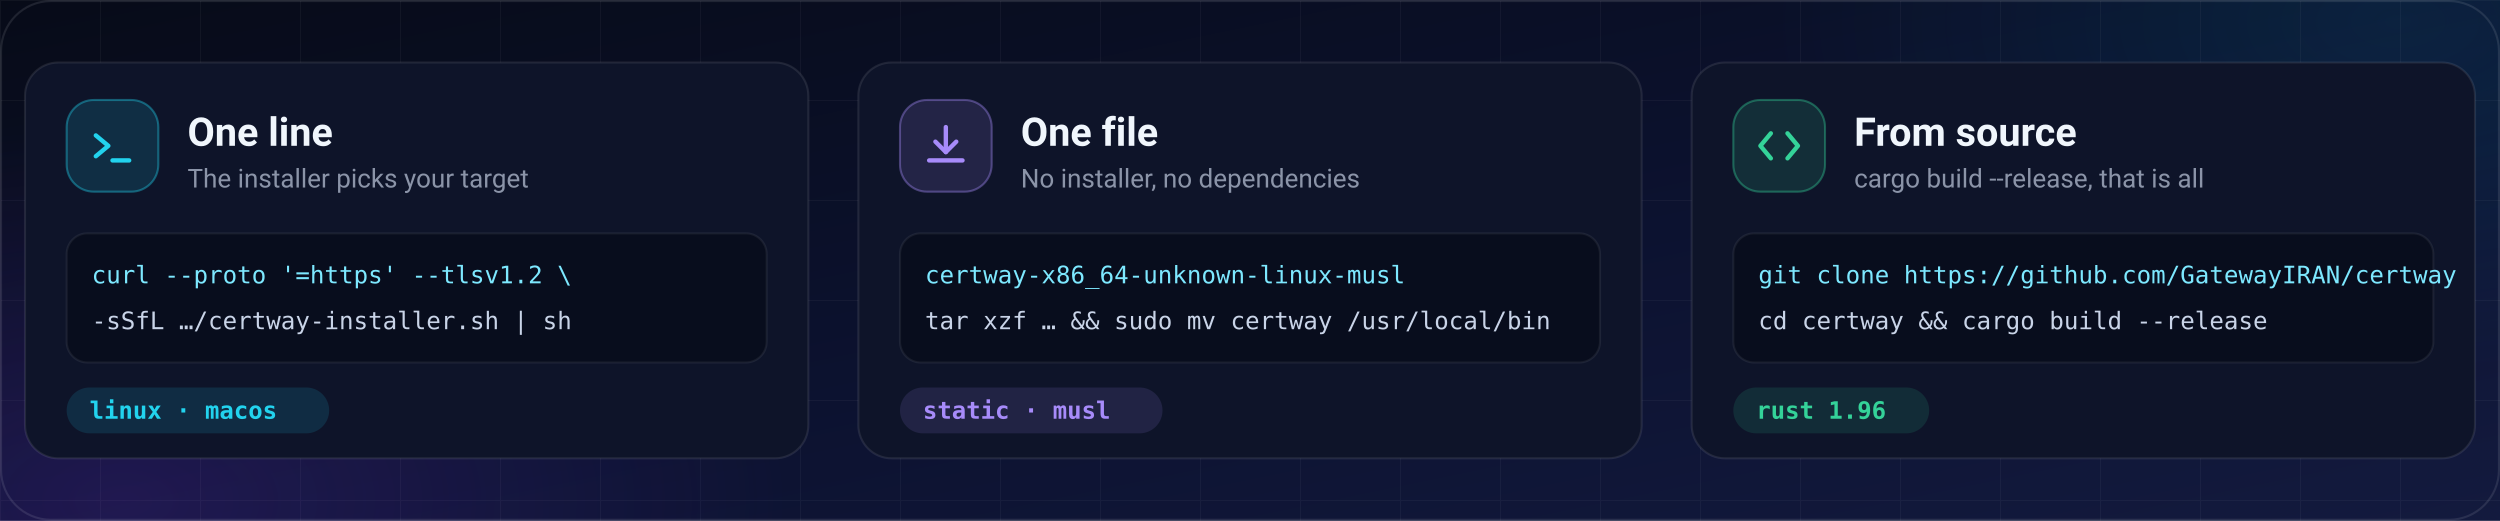
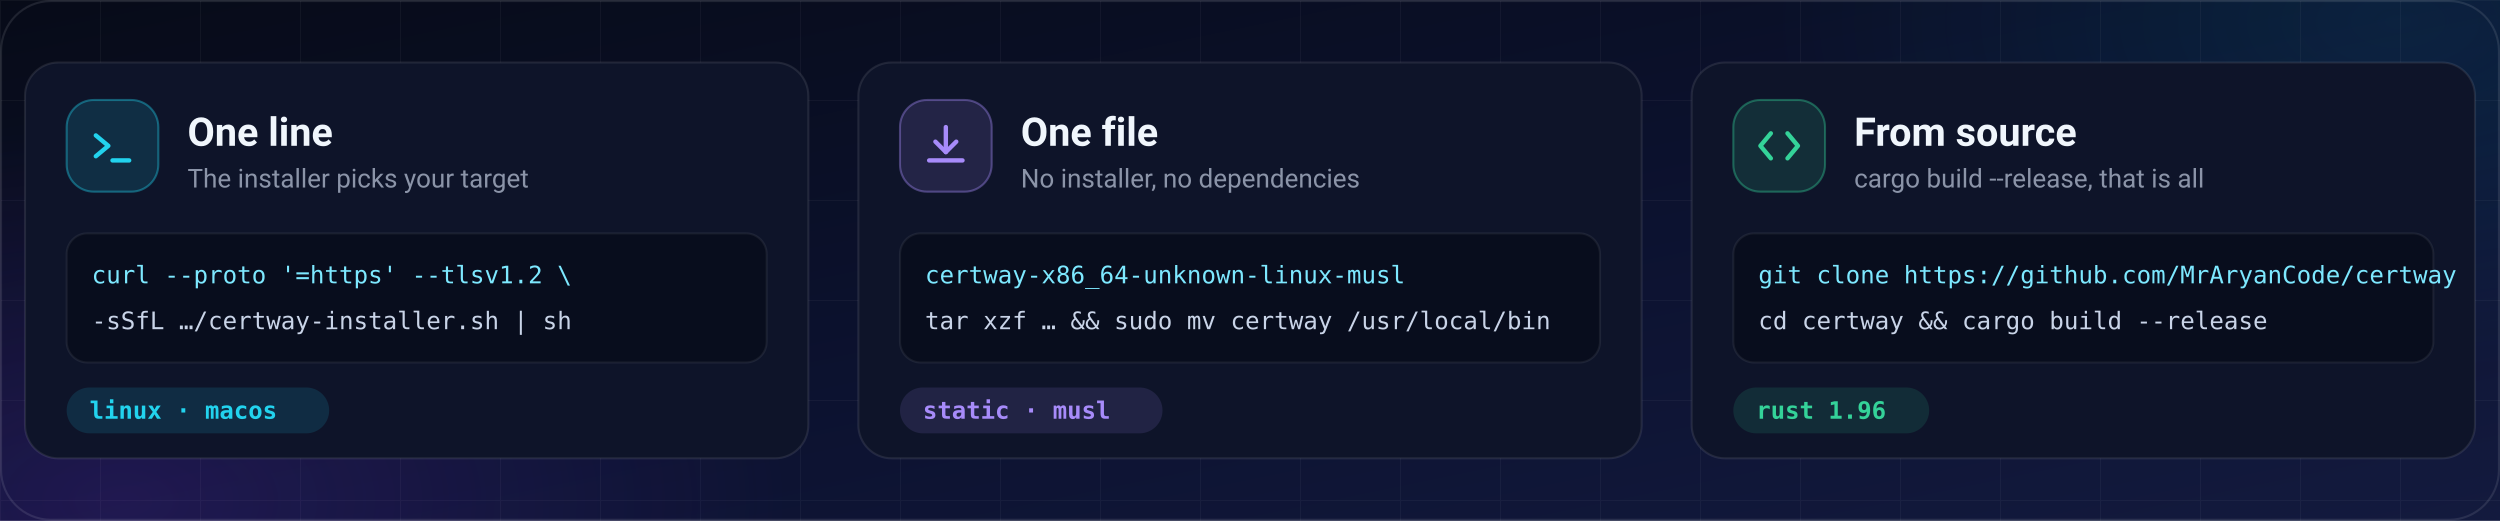
<svg xmlns="http://www.w3.org/2000/svg" viewBox="0 0 1200 250" width="1200" height="250" role="img" aria-label="three ways to install certway: one-line installer, single release file, or build from source">
  <defs>
    <linearGradient id="bg" x1="0" y1="0" x2="1" y2="1">
      <stop offset="0" stop-color="#070B18" />
      <stop offset=".55" stop-color="#0C1230" />
      <stop offset="1" stop-color="#131A3E" />
    </linearGradient>
    <linearGradient id="mark" x1="0" y1="0" x2="1" y2="1">
      <stop offset="0" stop-color="#8B5CF6" />
      <stop offset="1" stop-color="#22D3EE" />
    </linearGradient>
    <pattern id="grid" width="48" height="48" patternUnits="userSpaceOnUse">
      <path d="M48 0H0V48" fill="none" stroke="#FFFFFF" stroke-opacity=".04" stroke-width="1" />
    </pattern>
    <radialGradient id="i1" cx=".5" cy=".5" r=".5">
      <stop offset="0" stop-color="#7C3AED" stop-opacity=".4" />
      <stop offset="1" stop-color="#7C3AED" stop-opacity="0" />
    </radialGradient>
    <radialGradient id="i2" cx=".5" cy=".5" r=".5">
      <stop offset="0" stop-color="#06B6D4" stop-opacity=".3" />
      <stop offset="1" stop-color="#06B6D4" stop-opacity="0" />
    </radialGradient>
    <style> .s { font-family: 'Segoe UI', system-ui, -apple-system, Roboto, 'Helvetica Neue', Arial, sans-serif; } .m { font-family: ui-monospace, SFMono-Regular, Menlo, Consolas, 'DejaVu Sans Mono', 'Liberation Mono', monospace; } </style>
  </defs>
  <rect width="1200" height="250" fill="url(#bg)" />
  <rect width="1200" height="250" fill="url(#grid)" />
  <ellipse cx="60" cy="240" rx="320" ry="180" fill="url(#i1)" opacity=".45" />
  <ellipse cx="1150" cy="10" rx="300" ry="170" fill="url(#i2)" opacity=".35" />
  <rect x="12" y="30" width="376" height="190" rx="16" fill="#0E1429" stroke="#FFFFFF" stroke-opacity=".09" />
  <rect x="32" y="48" width="44" height="44" rx="13" fill="#22D3EE" fill-opacity=".14" stroke="#22D3EE" stroke-opacity=".38" />
  <g transform="translate(42.0 58.0) scale(1.0)" fill="none" stroke="#22D3EE" stroke-width="2.1" stroke-linecap="round" stroke-linejoin="round">
    <path d="M4 17l6-5-6-5" />
    <path d="M12 19h8" />
  </g>
  <text class="s" x="90" y="70" font-size="19" font-weight="700" fill="#F0F6FC">One line</text>
  <text class="s" x="90" y="90" font-size="12.5" fill="#8B94A8">The installer picks your target</text>
  <rect x="32" y="112" width="336" height="62" rx="10" fill="#080D1D" stroke="#FFFFFF" stroke-opacity=".07" />
  <text class="m" x="44" y="136" font-size="11.6" fill="#7DE8FF" textLength="312" lengthAdjust="spacingAndGlyphs">curl --proto '=https' --tlsv1.2 \</text>
  <text class="m" x="44" y="158" font-size="11.6" fill="#C9D4E8" textLength="312" lengthAdjust="spacingAndGlyphs">  -sSfL …/certway-installer.sh | sh</text>
  <rect x="32" y="186" width="126" height="22" rx="11" fill="#22D3EE" fill-opacity=".13" />
  <text class="m" x="43" y="201" font-size="11.5" font-weight="600" fill="#22D3EE">linux · macos</text>
  <rect x="412" y="30" width="376" height="190" rx="16" fill="#0E1429" stroke="#FFFFFF" stroke-opacity=".09" />
  <rect x="432" y="48" width="44" height="44" rx="13" fill="#A78BFA" fill-opacity=".14" stroke="#A78BFA" stroke-opacity=".38" />
  <g transform="translate(442.0 58.0) scale(1.0)" fill="none" stroke="#A78BFA" stroke-width="2.1" stroke-linecap="round" stroke-linejoin="round">
    <path d="M12 3v12" />
    <path d="M7 10l5 5 5-5" />
    <path d="M4 19h16" />
  </g>
  <text class="s" x="490" y="70" font-size="19" font-weight="700" fill="#F0F6FC">One file</text>
  <text class="s" x="490" y="90" font-size="12.5" fill="#8B94A8">No installer, no dependencies</text>
  <rect x="432" y="112" width="336" height="62" rx="10" fill="#080D1D" stroke="#FFFFFF" stroke-opacity=".07" />
  <text class="m" x="444" y="136" font-size="11.6" fill="#7DE8FF" textLength="312" lengthAdjust="spacingAndGlyphs">certway-x86_64-unknown-linux-musl</text>
  <text class="m" x="444" y="158" font-size="11.6" fill="#C9D4E8" textLength="312" lengthAdjust="spacingAndGlyphs">tar xzf … &amp;&amp; sudo mv certway /usr/local/bin</text>
  <rect x="432" y="186" width="126" height="22" rx="11" fill="#A78BFA" fill-opacity=".13" />
  <text class="m" x="443" y="201" font-size="11.5" font-weight="600" fill="#A78BFA">static · musl</text>
  <rect x="812" y="30" width="376" height="190" rx="16" fill="#0E1429" stroke="#FFFFFF" stroke-opacity=".09" />
  <rect x="832" y="48" width="44" height="44" rx="13" fill="#34D399" fill-opacity=".14" stroke="#34D399" stroke-opacity=".38" />
  <g transform="translate(842.0 58.0) scale(1.0)" fill="none" stroke="#34D399" stroke-width="2.1" stroke-linecap="round" stroke-linejoin="round">
    <path d="M8 6l-5 6 5 6" />
    <path d="M16 6l5 6-5 6" />
  </g>
  <text class="s" x="890" y="70" font-size="19" font-weight="700" fill="#F0F6FC">From source</text>
  <text class="s" x="890" y="90" font-size="12.5" fill="#8B94A8">cargo build --release, that is all</text>
  <rect x="832" y="112" width="336" height="62" rx="10" fill="#080D1D" stroke="#FFFFFF" stroke-opacity=".07" />
-   <text class="m" x="844" y="136" font-size="11.6" fill="#7DE8FF" textLength="312" lengthAdjust="spacingAndGlyphs">git clone https://github.com/GatewayIRAN/certway</text>
+   <text class="m" x="844" y="136" font-size="11.6" fill="#7DE8FF" textLength="312" lengthAdjust="spacingAndGlyphs">git clone https://github.com/MrAryanCode/certway</text>
  <text class="m" x="844" y="158" font-size="11.6" fill="#C9D4E8" textLength="312" lengthAdjust="spacingAndGlyphs">cd certway &amp;&amp; cargo build --release</text>
  <rect x="832" y="186" width="94" height="22" rx="11" fill="#34D399" fill-opacity=".13" />
  <text class="m" x="843" y="201" font-size="11.5" font-weight="600" fill="#34D399">rust 1.96</text>
  <rect x=".5" y=".5" width="1199" height="249" rx="24" fill="none" stroke="#FFFFFF" stroke-opacity=".1" />
</svg>
